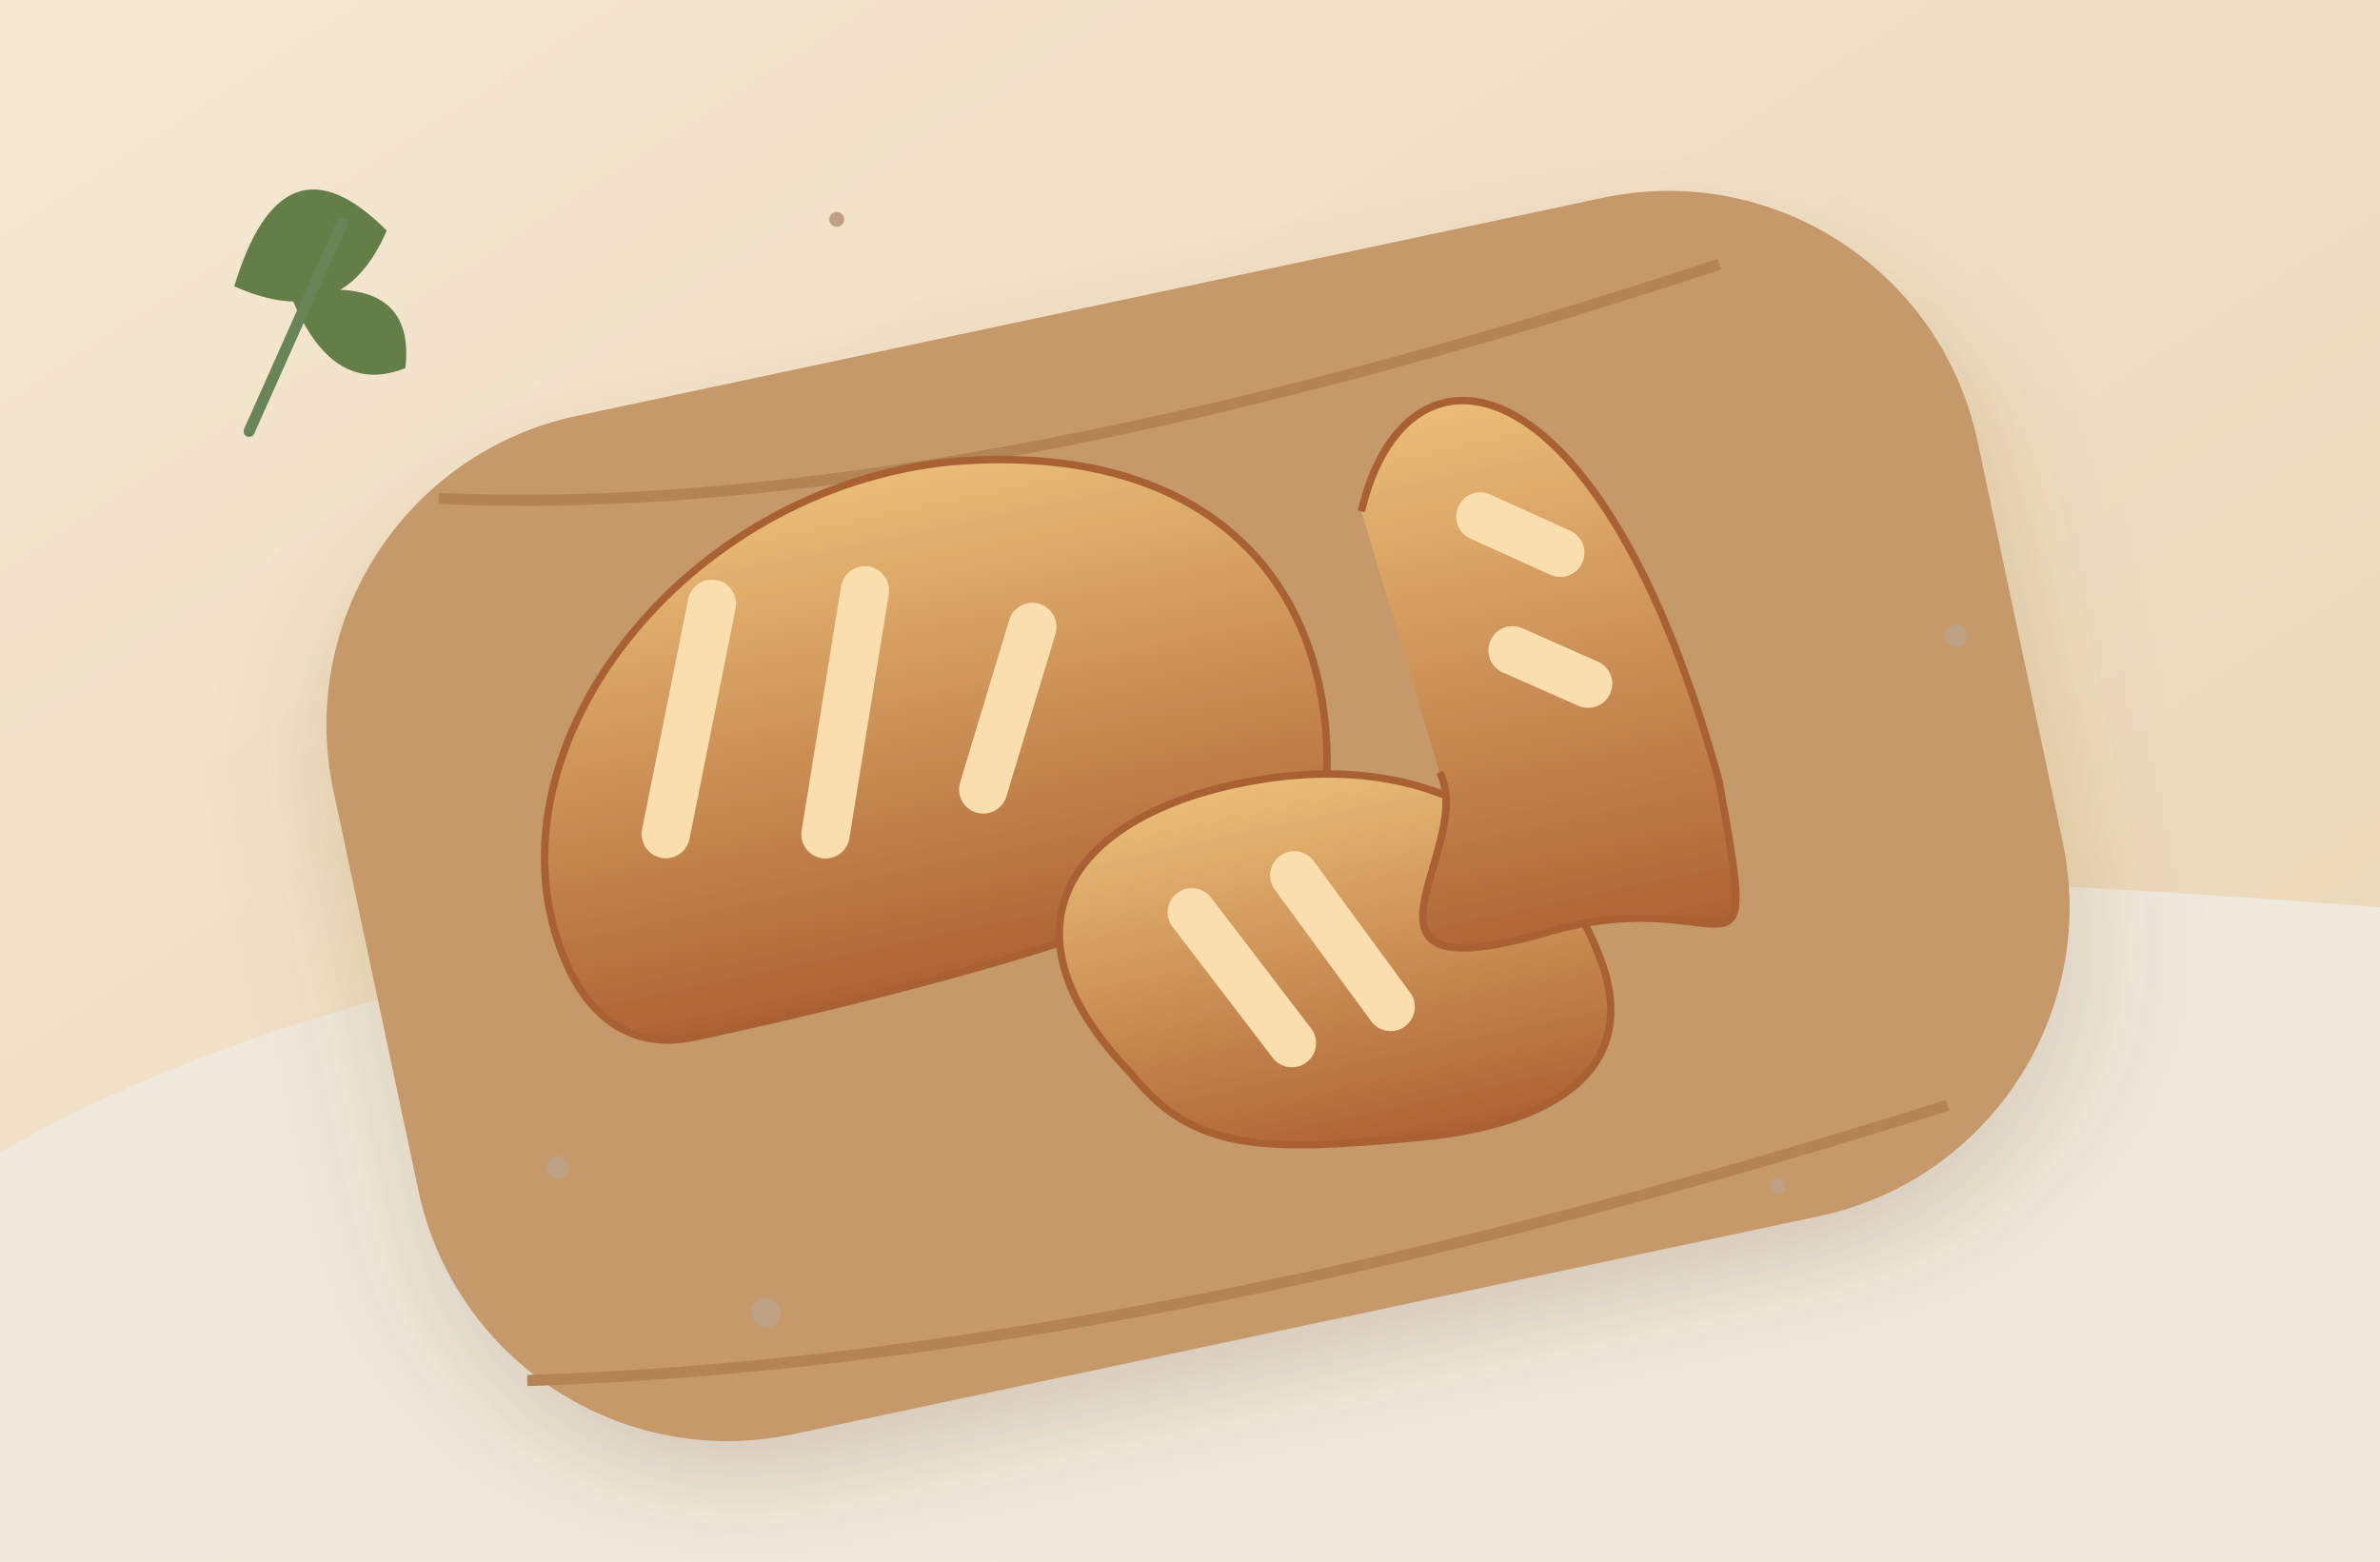
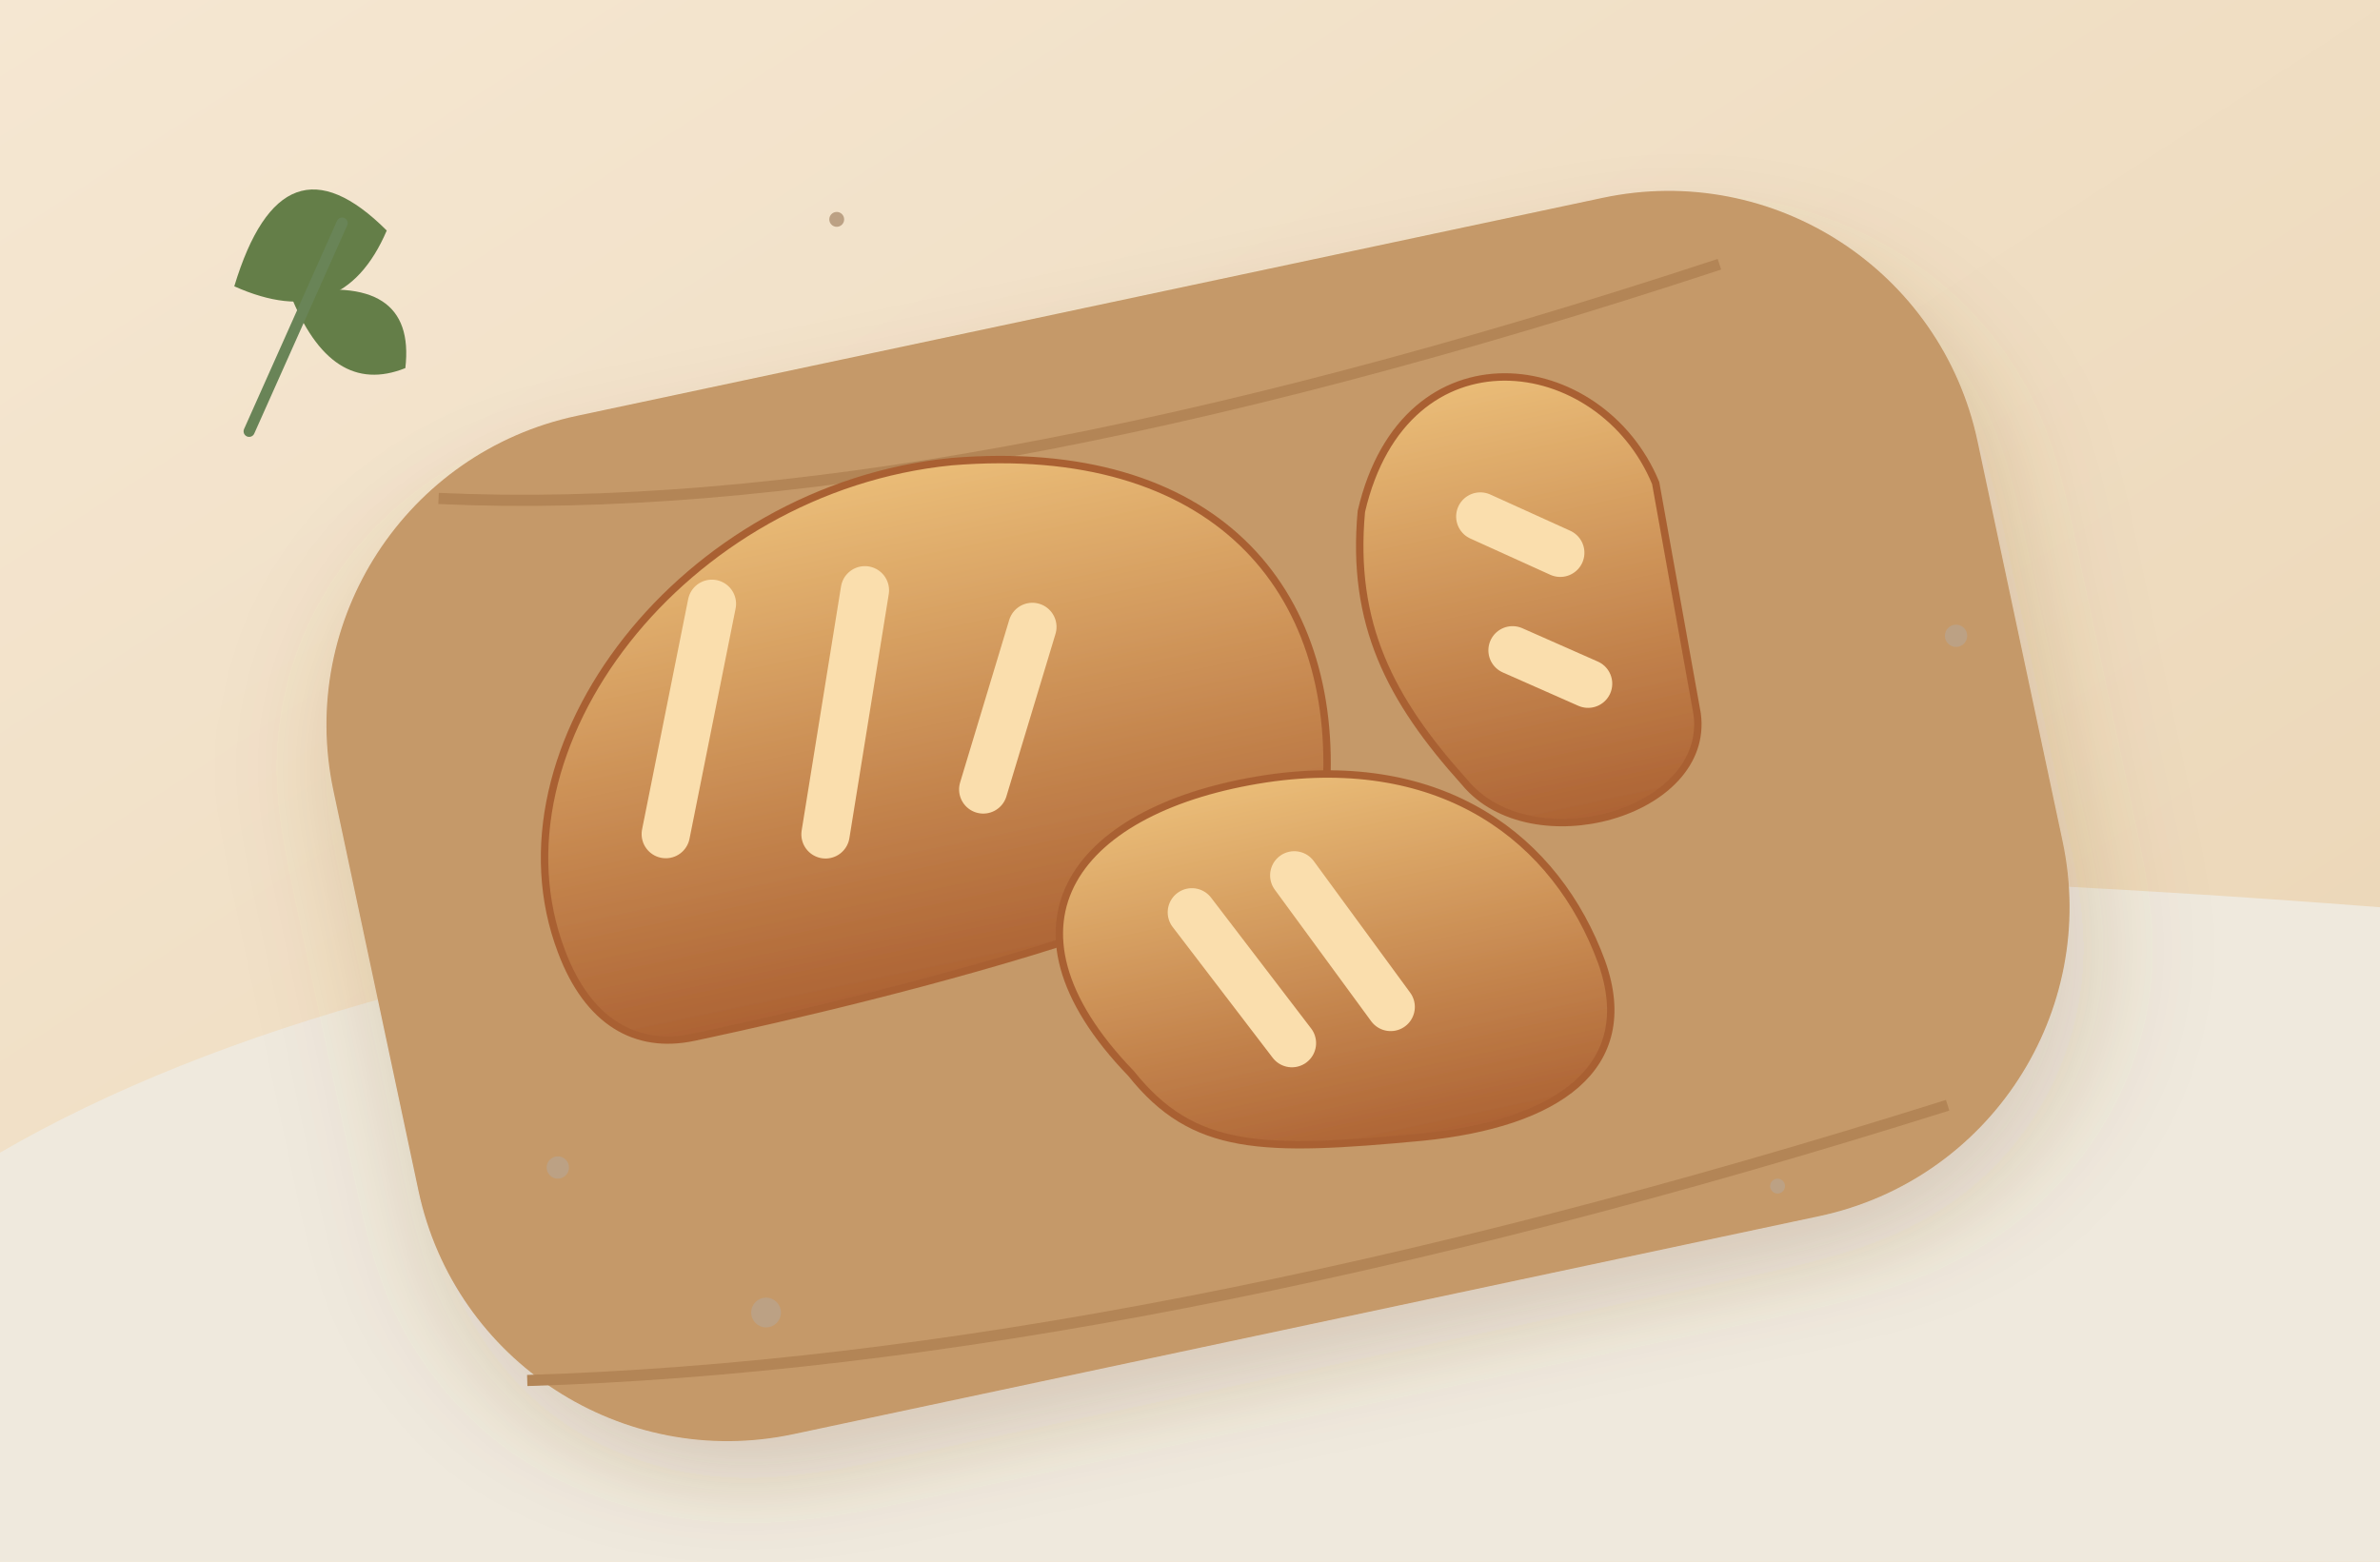
<svg xmlns="http://www.w3.org/2000/svg" viewBox="0 0 640 420">
  <defs>
    <linearGradient id="bg" x2="1" y2="1">
-       <stop offset="0" stop-color="#F5E7D2" />
+       <stop stop-color="#F5E7D2" />
      <stop offset="1" stop-color="#EAD4B3" />
    </linearGradient>
    <linearGradient id="crust" x2="0" y2="1">
-       <stop offset="0" stop-color="#EABC77" />
+       <stop stop-color="#EABC77" />
      <stop offset="1" stop-color="#AD6334" />
    </linearGradient>
    <filter id="sh">
-       <feDropShadow dx="0" dy="12" stdDeviation="14" flood-color="#7D542C" flood-opacity=".2" />
+       <feDropShadow dy="12" stdDeviation="14" flood-color="#7D542C" flood-opacity=".2" />
    </filter>
  </defs>
  <rect width="640" height="420" fill="url(#bg)" />
  <path d="M0 310q176-102 640-66v176H0Z" fill="#EFE9DD" />
  <g filter="url(#sh)" transform="rotate(-12 310 220)">
    <rect x="96" y="82" width="452" height="280" rx="85" fill="#C59969" />
    <path d="M140 96q130 34 350 10M114 333q160 29 389 7" fill="none" stroke="#B38556" stroke-width="3" />
    <g fill="url(#crust)" stroke="#A96133" stroke-width="2">
      <path d="M147 222c-9-58 58-115 130-107 70 9 95 55 80 108-7 29-163 29-180 29-16 0-27-10-30-30Z" />
      <path d="M290 286c-30-48 1-73 52-70 48 3 73 32 78 67 4 30-21 40-57 36-43-5-61-9-73-33Z" />
-       <path d="M382 151c22-47 72-29 79 91-2 63-2 27-52 30-65 5-15-26-21-48-12-77Z" />
+       <path d="M382 151c22-47 72-29 79 9l-2 63c-2 27-52 30-65 5-15-26-21-48-12-77Z" />
    </g>
    <g fill="none" stroke="#FADEAD" stroke-width="13" stroke-linecap="round">
      <path d="m206 139-25 58m66-53-24 62m66-43-22 40m48 44 19 40m10-44 18 40m51-124 19 14m-18 23 18 13" />
    </g>
  </g>
  <g fill="#BCA184">
    <circle cx="150" cy="314" r="3" />
    <circle cx="526" cy="171" r="3" />
    <circle cx="225" cy="59" r="2" />
    <circle cx="206" cy="353" r="4" />
    <circle cx="478" cy="319" r="2" />
  </g>
  <g fill="#647E48">
    <path d="M63 77q13-43 41-15-12 28-41 15Z" />
    <path d="M78 79q34-6 31 20-20 8-31-20Z" />
  </g>
  <path d="m67 116 25-56" stroke="#698457" stroke-width="3" stroke-linecap="round" />
</svg>
